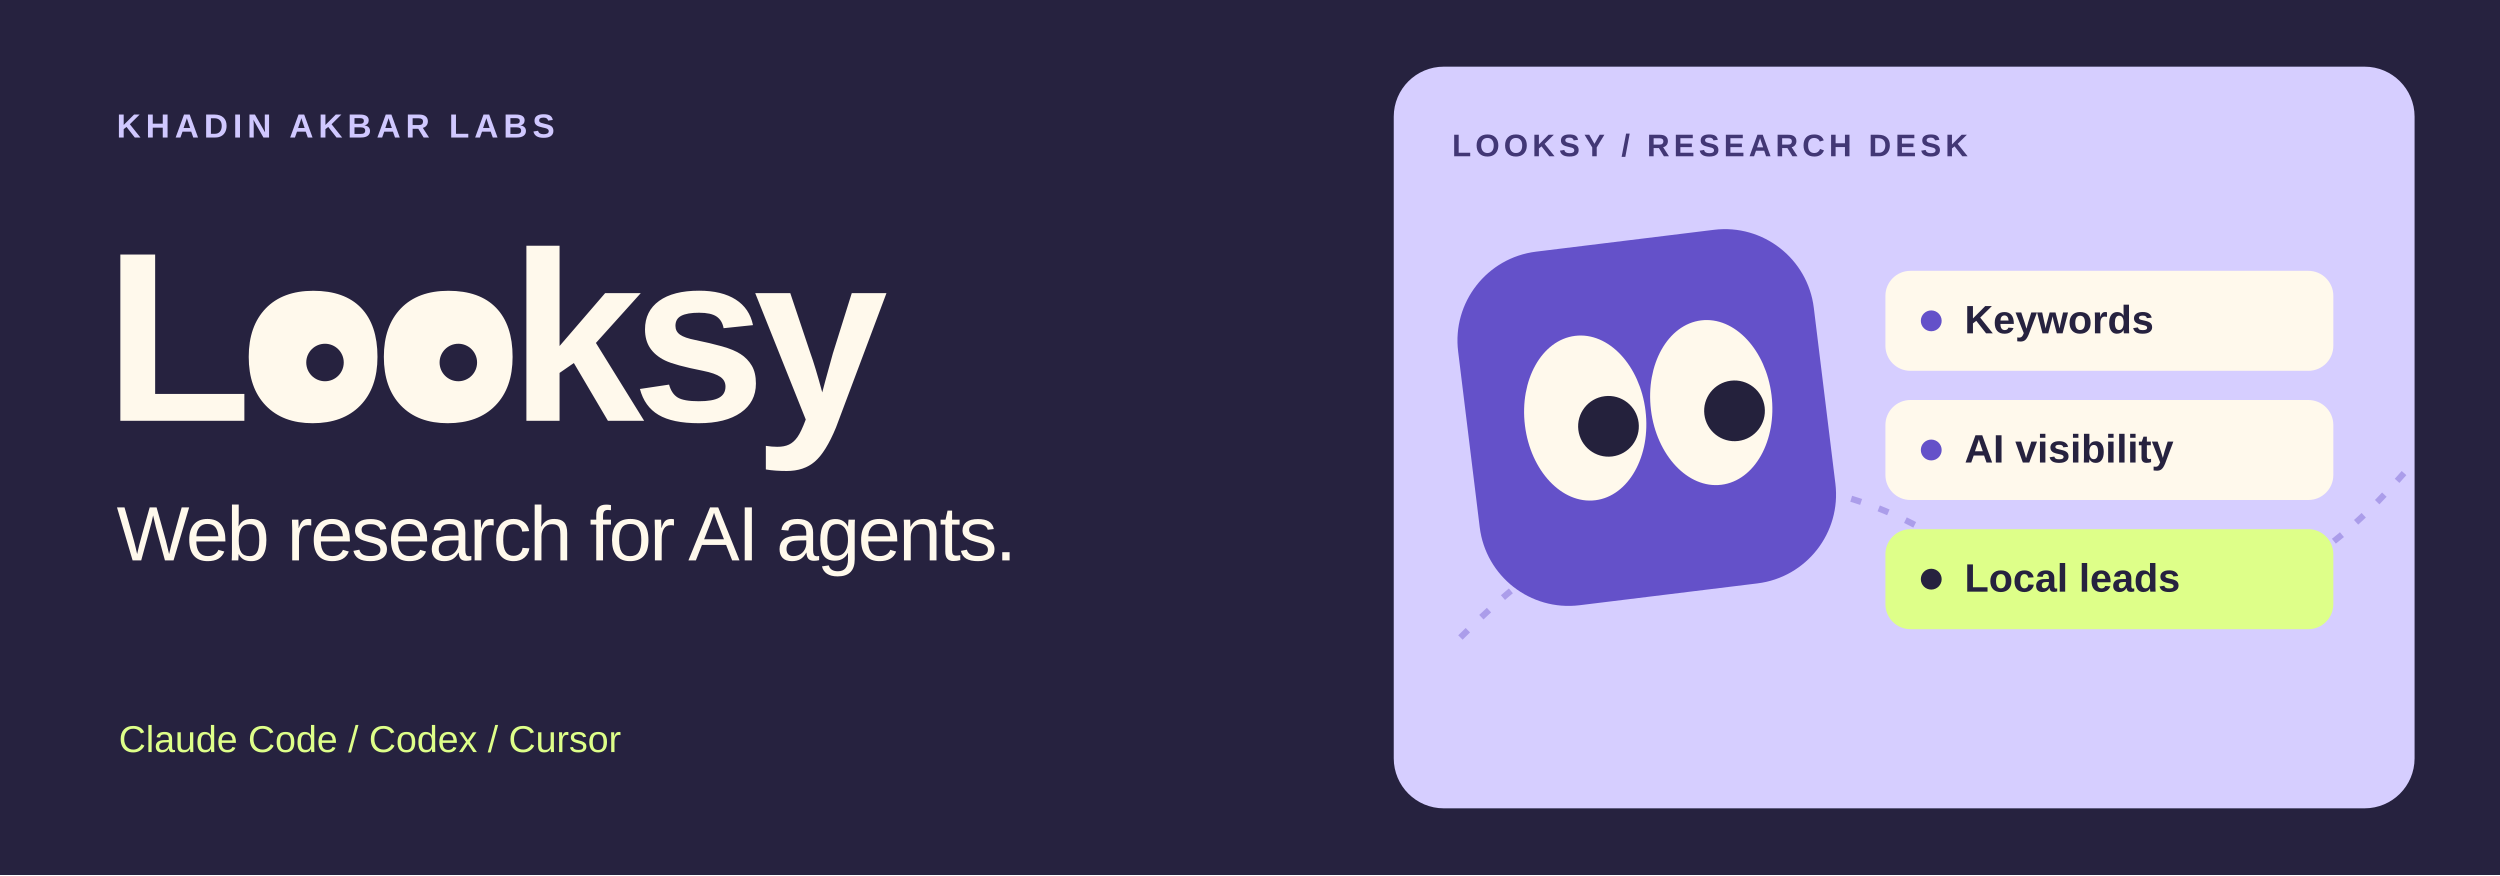
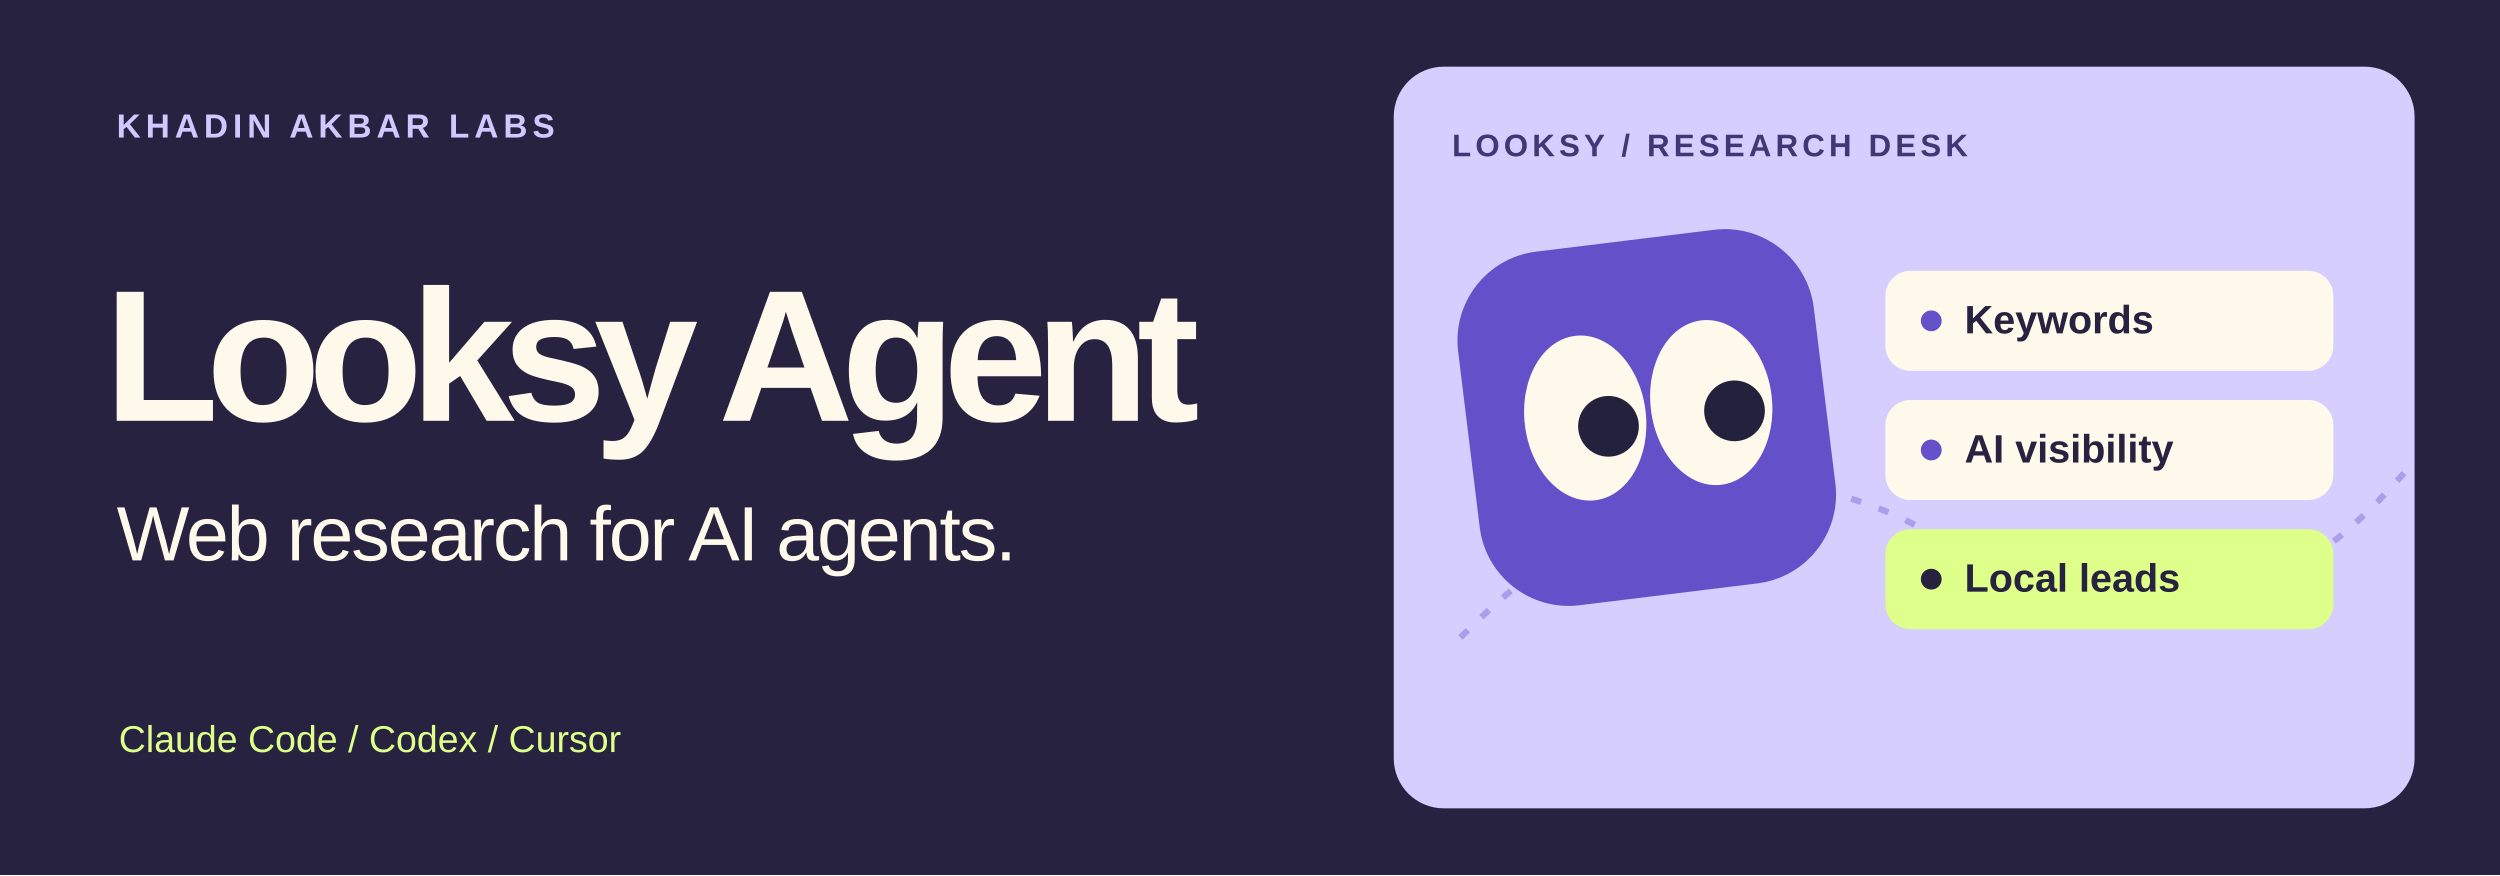
<svg xmlns="http://www.w3.org/2000/svg" width="1200" height="420" viewBox="0 0 1200 420">
  <rect width="1200" height="420" fill="#26223F" />
  <g font-family="Helvetica Neue,Arial,sans-serif">
    <text x="56" y="66" font-size="16" letter-spacing="2.4" font-weight="650" fill="#D0C8FF">KHADIN AKBAR LABS</text>
-     <text x="50" y="202" fill="#FFF9EC" font-size="116" letter-spacing="-6" font-weight="750">Looksy</text>
-     <g fill="#FFF9EC">
-       <ellipse cx="149" cy="172" rx="22" ry="23" />
-       <ellipse cx="213" cy="172" rx="22" ry="23" />
-     </g>
-     <g fill="#26223F">
-       <circle cx="156" cy="174" r="9" />
-       <circle cx="220" cy="174" r="9" />
-     </g>
+     <text x="50" y="202" fill="#FFF9EC" font-size="90" letter-spacing="-6" font-weight="750">Looksy Agent</text>
    <text x="56" y="269" fill="#FFF9EC" font-size="37" letter-spacing="-1">Web research for AI agents.</text>
    <text x="57" y="361" fill="#DEFF89" font-size="18">Claude Code   /   Codex   /   Cursor</text>
    <g transform="translate(669 32)">
      <rect width="490" height="356" rx="24" fill="#D6CEFF" />
      <path d="M32 274Q151 154 269 231T485 195" stroke="#AB9DEA" fill="none" stroke-width="3" stroke-dasharray="5 9" />
      <text x="28" y="43" font-size="15" letter-spacing="2" fill="#423775" font-weight="700">LOOKSY / RESEARCH DESK</text>
      <g transform="translate(36 83) rotate(-7 85 90)">
        <rect width="172" height="171" rx="43" fill="#6451C9" />
        <g transform="translate(1 0) scale(2.65)">
          <g fill="#FFF9EC">
            <ellipse cx="21" cy="31" rx="11" ry="15" />
            <ellipse cx="44" cy="31" rx="11" ry="15" />
          </g>
          <g fill="#24213C">
            <circle cx="25" cy="33" r="5.5" />
            <circle cx="48" cy="33" r="5.5" />
          </g>
        </g>
      </g>
      <g transform="translate(236 98)" fill="#26223F">
        <rect width="215" height="48" rx="12" fill="#FFF9EC" />
        <circle cx="22" cy="24" r="5" fill="#6451C9" />
        <text x="38" y="30" font-size="19" font-weight="600">Keywords</text>
        <rect y="62" width="215" height="48" rx="12" fill="#FFF9EC" />
        <circle cx="22" cy="86" r="5" fill="#6451C9" />
        <text x="38" y="92" font-size="19" font-weight="600">AI visibility</text>
        <rect y="124" width="215" height="48" rx="12" fill="#DEFF89" />
        <circle cx="22" cy="148" r="5" fill="#26223F" />
        <text x="38" y="154" font-size="19" font-weight="600">Local leads</text>
      </g>
    </g>
  </g>
</svg>
